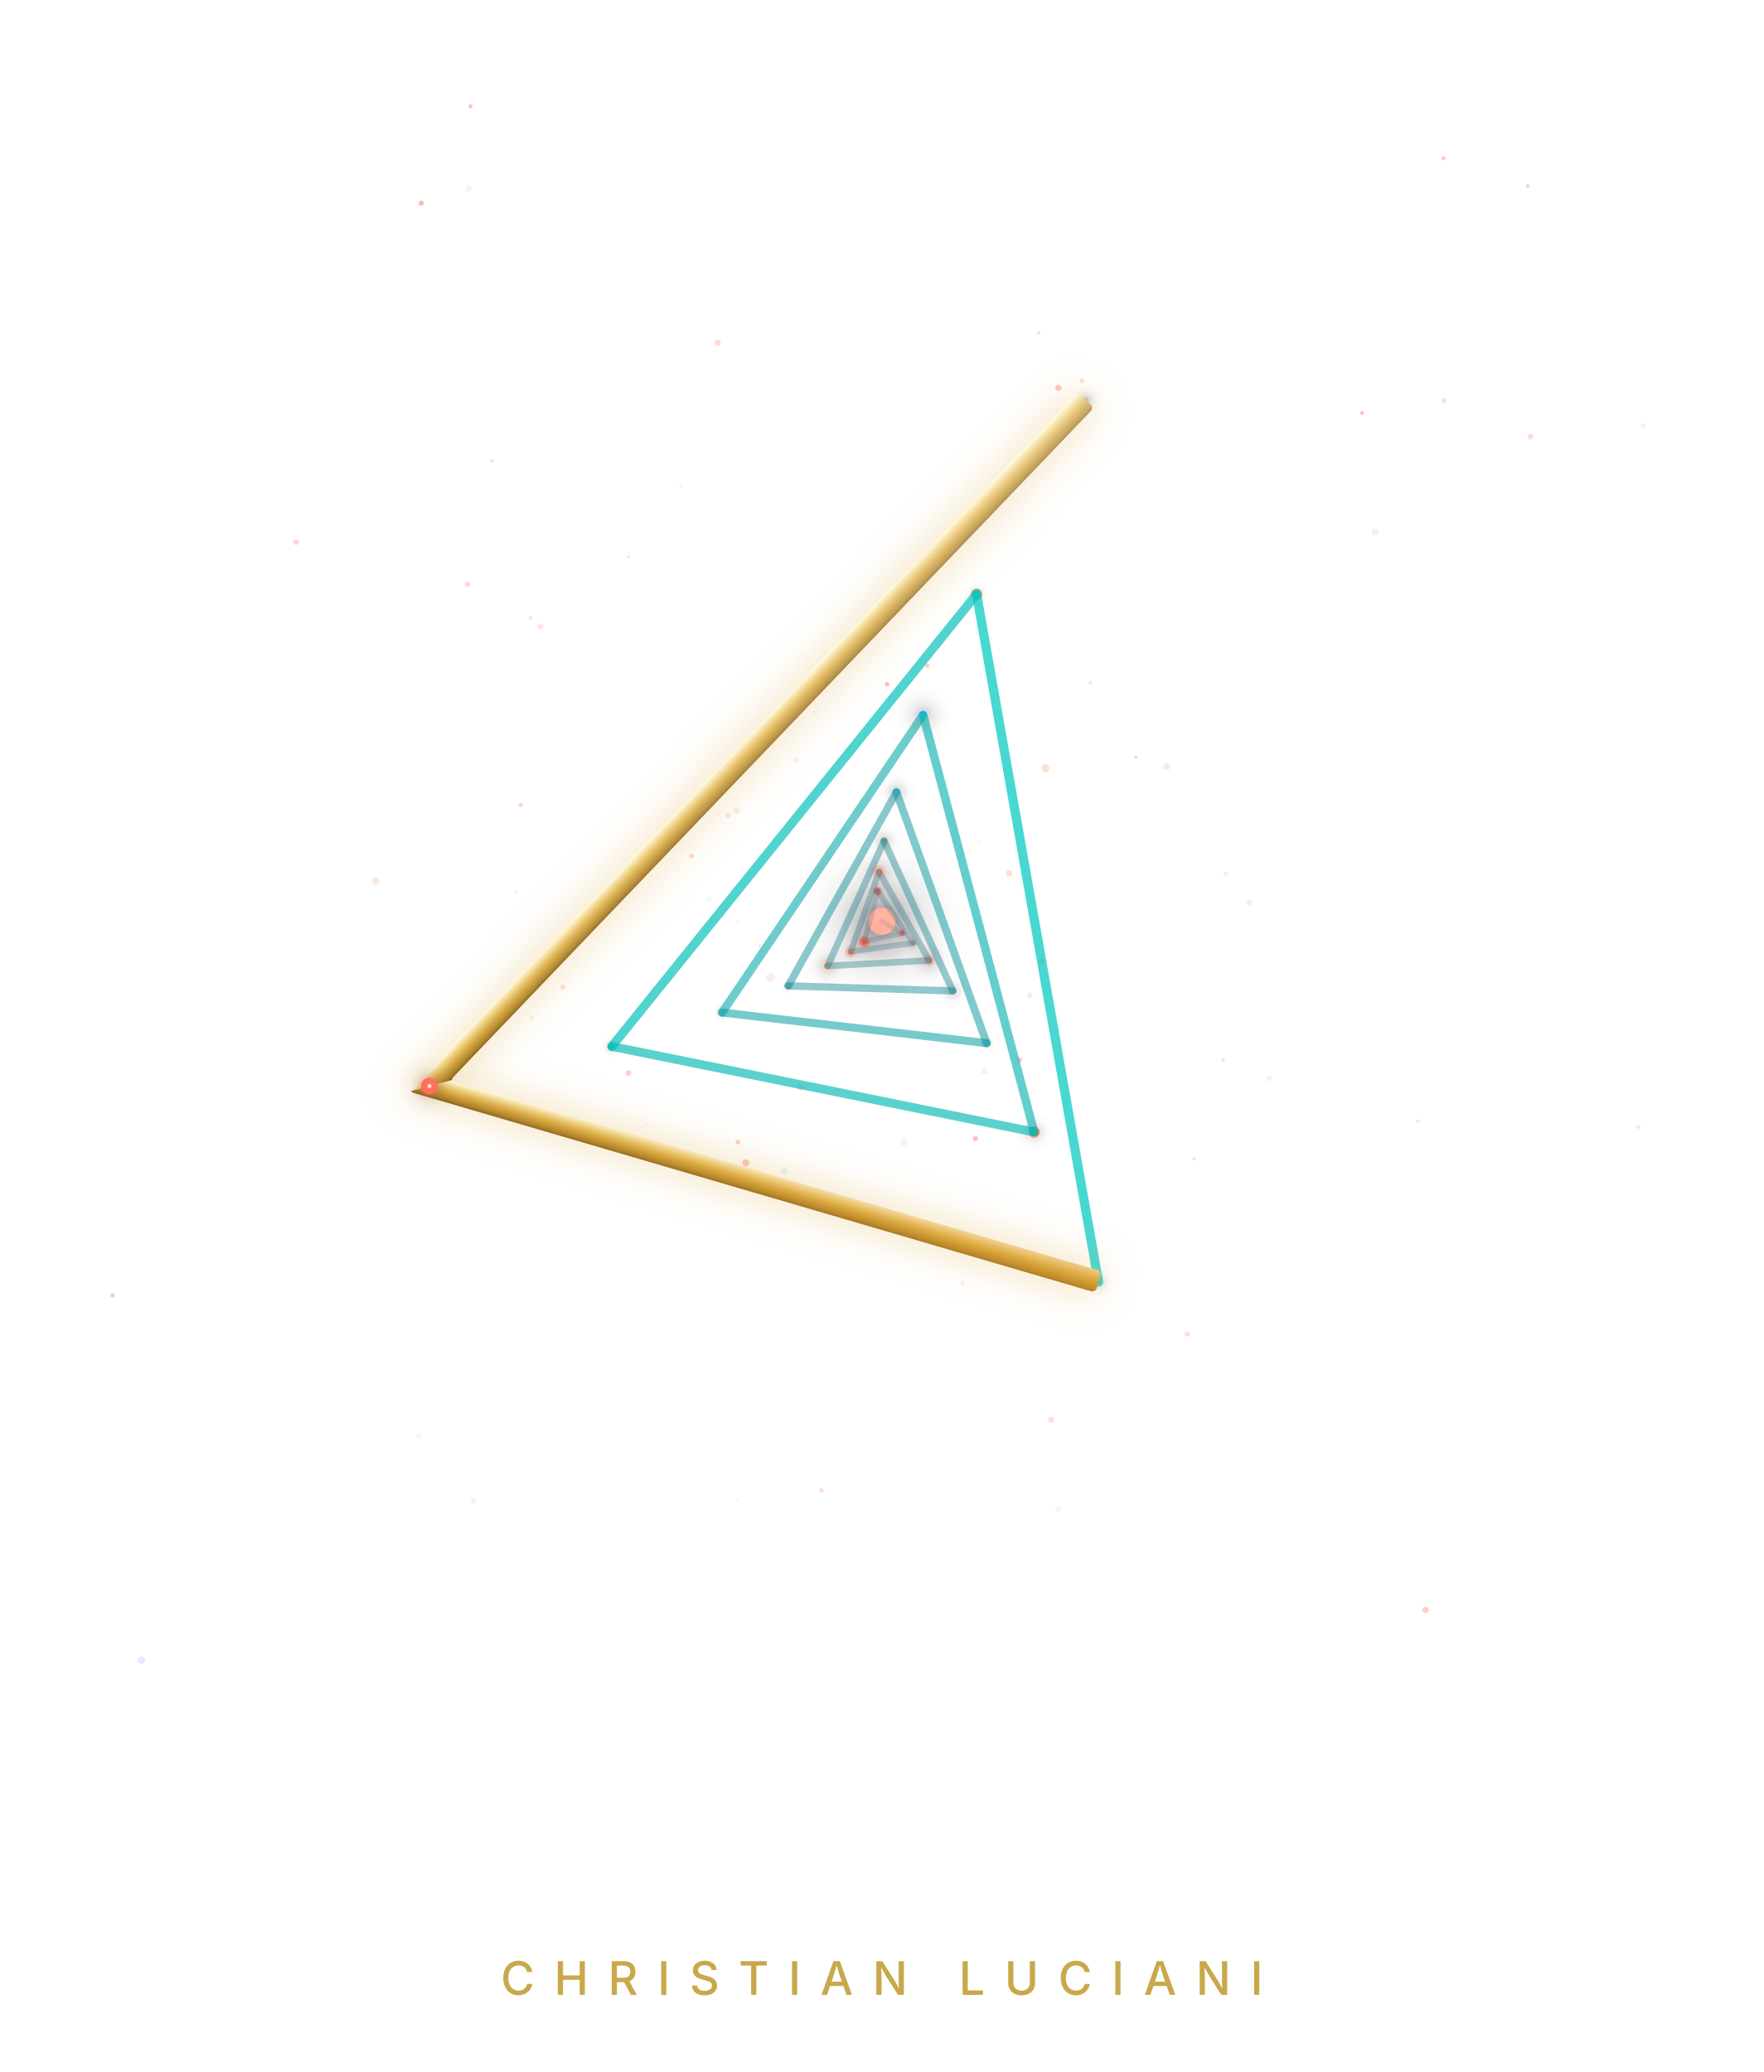
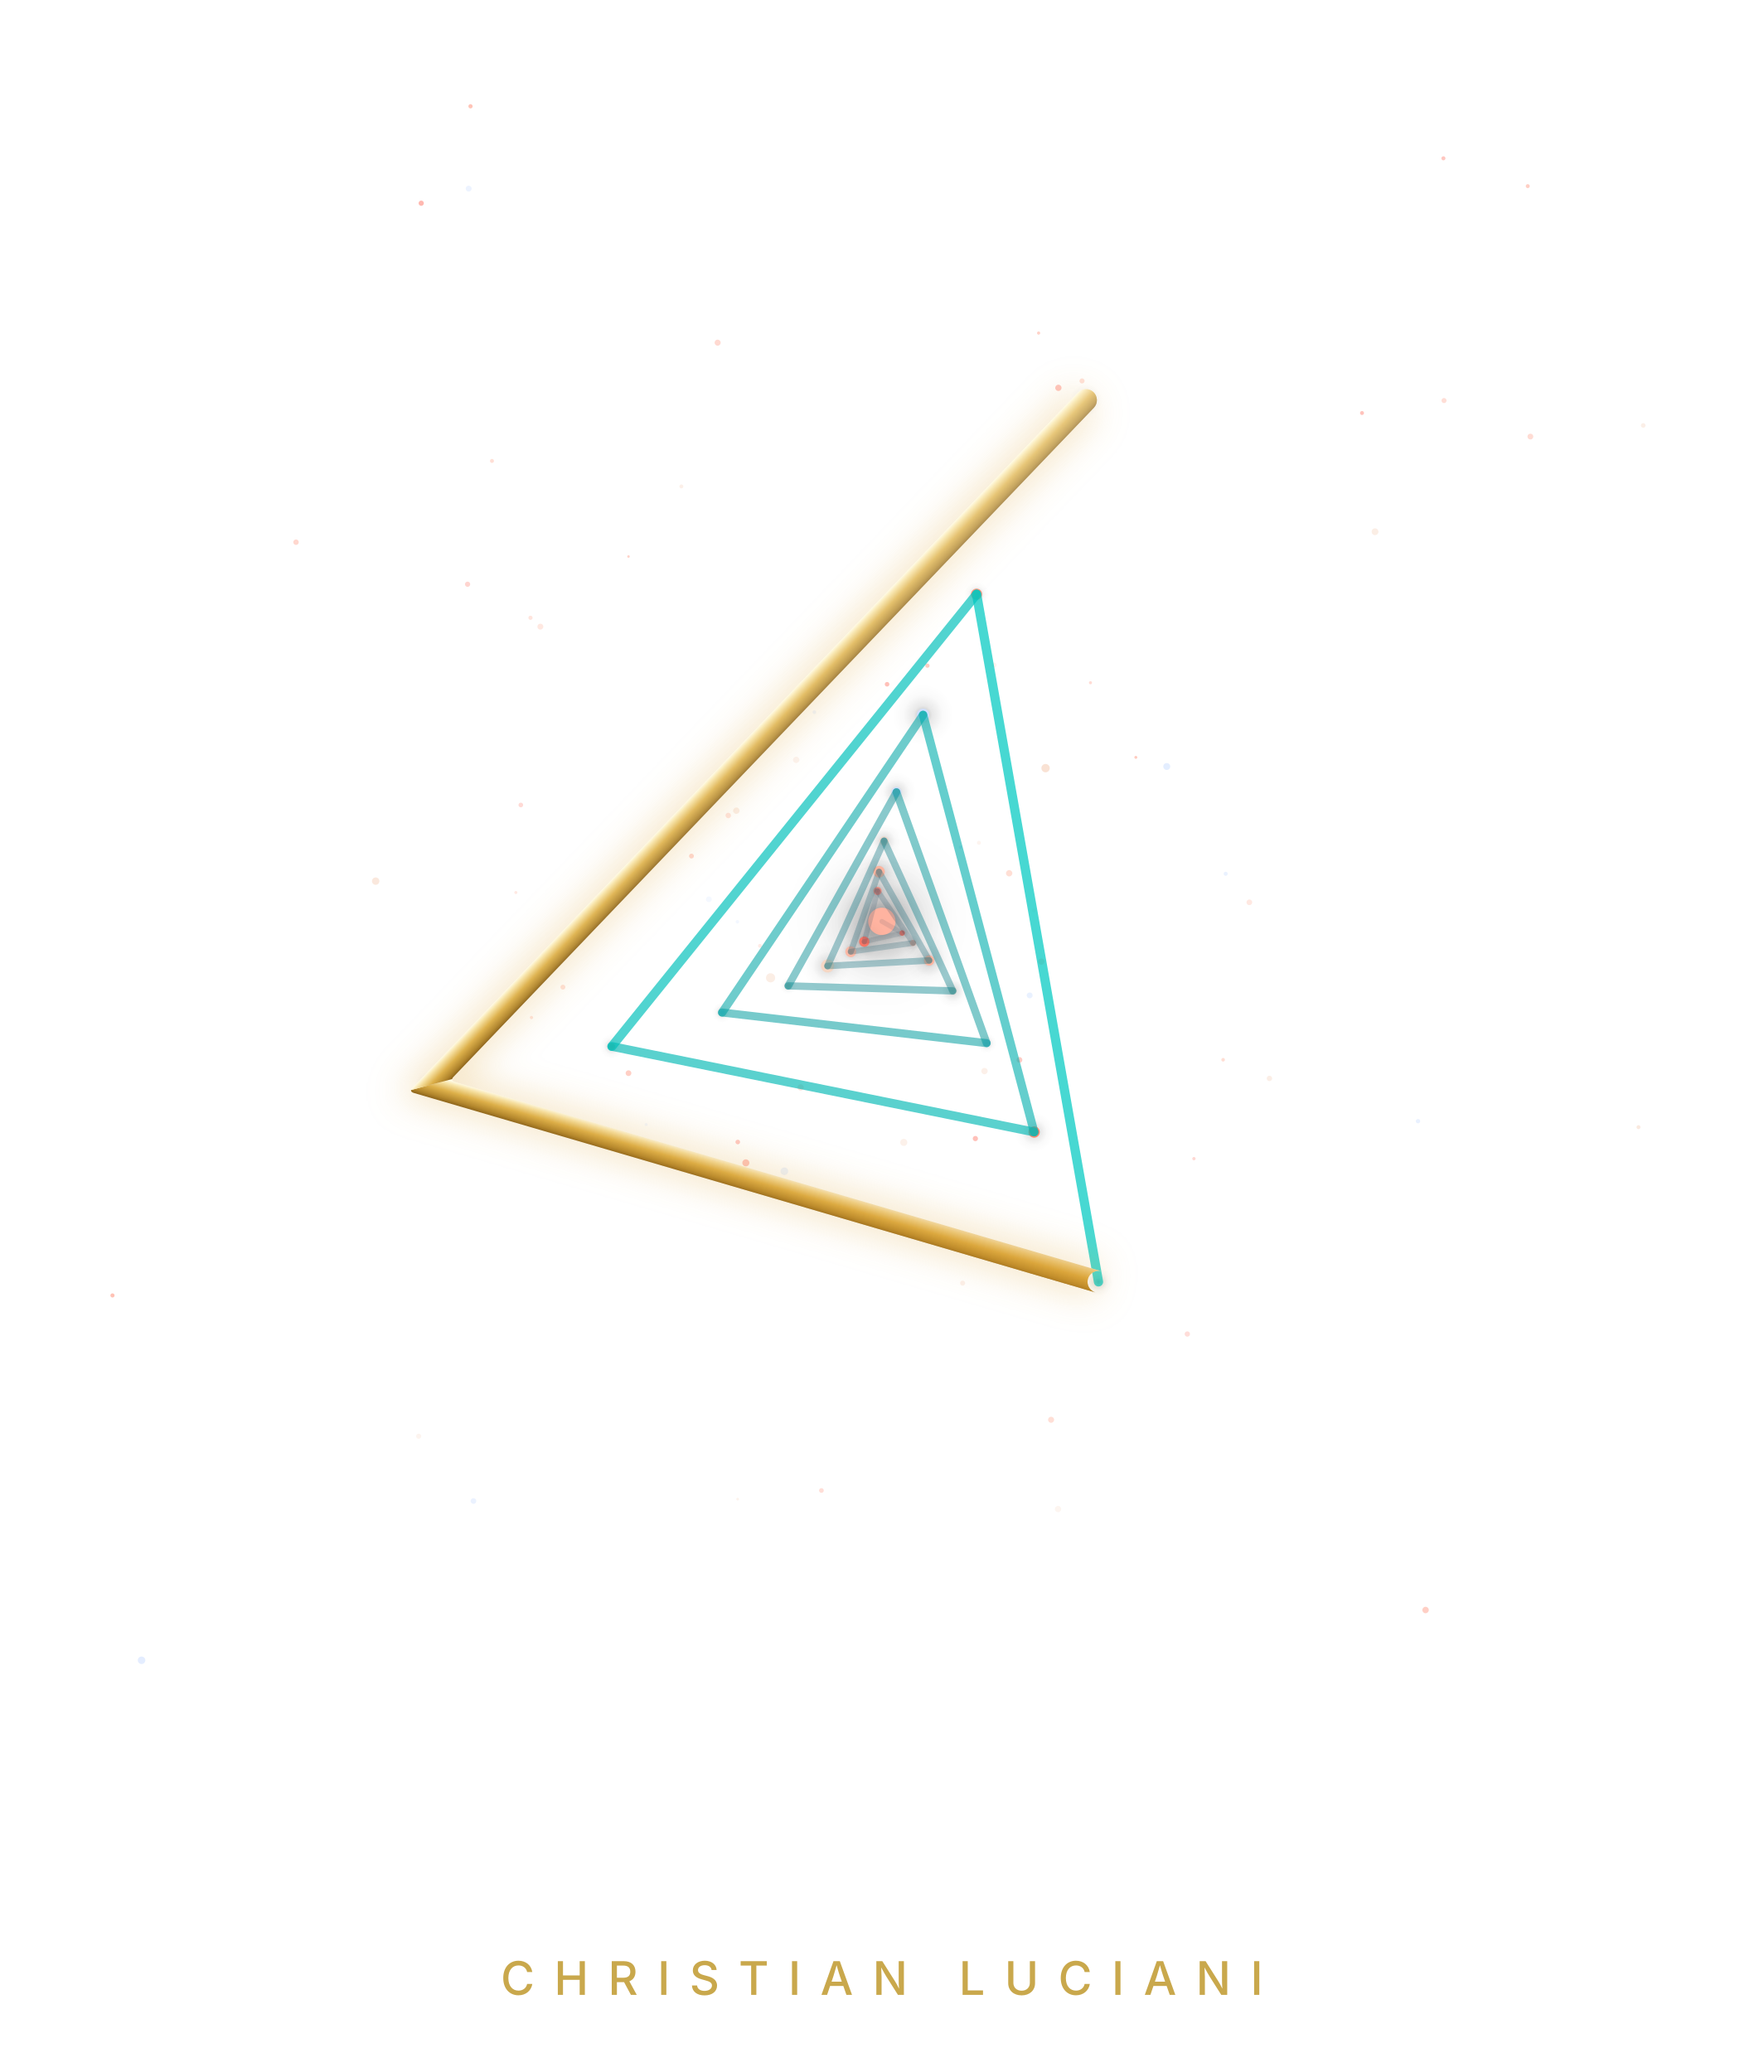
<svg xmlns="http://www.w3.org/2000/svg" viewBox="0 0 800 940" width="800" height="940" role="img" aria-label="Logo: triángulo espiral de conocimiento con nodos en cada vértice y una C final de Christian">
  <defs>
    <radialGradient id="halo-star" cx="50%" cy="50%" r="50%">
      <stop offset="0%" stop-color="currentColor" stop-opacity="0.28" />
      <stop offset="30%" stop-color="currentColor" stop-opacity="0.09" />
      <stop offset="65%" stop-color="currentColor" stop-opacity="0.02" />
      <stop offset="100%" stop-color="currentColor" stop-opacity="0" />
    </radialGradient>
    <radialGradient id="halo-nova" cx="50%" cy="50%" r="50%">
      <stop offset="0%" stop-color="currentColor" stop-opacity="0.16" />
      <stop offset="40%" stop-color="currentColor" stop-opacity="0.05" />
      <stop offset="75%" stop-color="currentColor" stop-opacity="0.01" />
      <stop offset="100%" stop-color="currentColor" stop-opacity="0" />
    </radialGradient>
    <filter id="halo-blur" x="-80%" y="-80%" width="260%" height="260%">
      <feGaussianBlur stdDeviation="8" />
    </filter>
  </defs>
  <defs>
    <linearGradient id="c-perp-1" gradientUnits="userSpaceOnUse" x1="499.67" y1="576.74" x2="496.86" y2="586.33">
      <stop offset="0%" stop-color="#fffbe6" />
      <stop offset="16%" stop-color="#f8e4a8" />
      <stop offset="50%" stop-color="#ddb04a" />
      <stop offset="84%" stop-color="#b1852c" />
      <stop offset="100%" stop-color="#8f661c" />
    </linearGradient>
    <linearGradient id="c-perp-2" gradientUnits="userSpaceOnUse" x1="488.93" y1="178.07" x2="496.15" y2="184.98">
      <stop offset="0%" stop-color="#fffbe6" />
      <stop offset="16%" stop-color="#f8e4a8" />
      <stop offset="50%" stop-color="#ddb04a" />
      <stop offset="84%" stop-color="#b1852c" />
      <stop offset="100%" stop-color="#8f661c" />
    </linearGradient>
    <linearGradient id="c-tint-1" gradientUnits="userSpaceOnUse" x1="499.67" y1="576.74" x2="204.08" y2="490.21">
      <stop offset="0%" stop-color="#d99a2b" stop-opacity="0.5" />
      <stop offset="100%" stop-color="#d99a2b" stop-opacity="0" />
    </linearGradient>
    <linearGradient id="c-tint-2" gradientUnits="userSpaceOnUse" x1="204.08" y1="490.21" x2="496.15" y2="184.98">
      <stop offset="0%" stop-color="#fffbe6" stop-opacity="0" />
      <stop offset="100%" stop-color="#fffbe6" stop-opacity="0.32" />
    </linearGradient>
    <clipPath id="c-clip-1">
-       <path d="M -964.484 802.721 L 1354.036 182.67 L 1664.062 1341.93 L -654.459 1961.981 Z" />
+       <path d="M -964.588 802.335 L 1353.933 182.283 L 1663.958 1341.544 L -654.562 1961.595 Z" />
    </clipPath>
    <clipPath id="c-clip-2">
-       <path d="M -964.484 802.721 L 1354.036 182.67 L 1044.01 -976.59 L -1274.51 -356.539 Z" />
+       <path d="M -964.588 802.335 L 1353.933 182.283 L 1043.907 -976.977 L -1274.613 -356.925 Z" />
    </clipPath>
-     <filter id="c-node-glow" x="-200%" y="-200%" width="500%" height="500%">
-       <feGaussianBlur stdDeviation="1.6" />
-     </filter>
  </defs>
  <g id="logo-background" data-name="Background">
    <circle cx="245.1" cy="284.29" r="1.352" fill="#ffb49e" opacity="0.31" />
    <circle cx="212.09" cy="265.05" r="1.188" fill="#ff6f5e" opacity="0.292" />
    <circle cx="170.4" cy="399.74" r="1.681" fill="#f6d7c4" opacity="0.567" />
    <circle cx="435.66" cy="384.38" r="0.734" fill="#cfe0ff" opacity="0.533" />
    <circle cx="313.64" cy="388.37" r="1.1" fill="#ff8a70" opacity="0.347" />
    <circle cx="436.63" cy="582.11" r="1.141" fill="#f6d7c4" opacity="0.366" />
    <circle cx="694.16" cy="198.06" r="1.318" fill="#ff8a70" opacity="0.304" />
    <circle cx="554.79" cy="480.78" r="0.818" fill="#ffb49e" opacity="0.439" />
    <circle cx="743.2" cy="511.36" r="0.893" fill="#f6d7c4" opacity="0.544" />
    <circle cx="51.02" cy="587.7" r="0.943" fill="#ff8a70" opacity="0.518" />
    <circle cx="480.07" cy="175.95" r="1.426" fill="#ff6f5e" opacity="0.405" />
    <circle cx="241.07" cy="461.62" r="0.741" fill="#ffb49e" opacity="0.358" />
    <circle cx="223.15" cy="209.11" r="0.903" fill="#ffb49e" opacity="0.423" />
    <circle cx="654.72" cy="71.82" r="0.922" fill="#ff6f5e" opacity="0.388" />
    <circle cx="529.22" cy="347.74" r="1.568" fill="#cfe0ff" opacity="0.562" />
    <circle cx="474.25" cy="348.48" r="1.897" fill="#f6d7c4" opacity="0.722" />
    <circle cx="646.62" cy="730.41" r="1.463" fill="#ff8a70" opacity="0.409" />
    <circle cx="134.27" cy="245.98" r="1.234" fill="#ff8a70" opacity="0.346" />
    <circle cx="692.97" cy="84.44" r="0.903" fill="#ff8a70" opacity="0.41" />
    <circle cx="623.7" cy="241.23" r="1.538" fill="#f6d7c4" opacity="0.437" />
    <circle cx="191.06" cy="92.19" r="1.187" fill="#ff6f5e" opacity="0.491" />
    <circle cx="64.21" cy="753.22" r="1.706" fill="#cfe0ff" opacity="0.569" />
    <circle cx="363.15" cy="493.32" r="1.412" fill="#ffb49e" opacity="0.429" />
    <circle cx="654.99" cy="181.72" r="1.143" fill="#ff8a70" opacity="0.288" />
    <circle cx="338.31" cy="527.55" r="1.596" fill="#ff6f5e" opacity="0.41" />
    <circle cx="213.42" cy="48.22" r="0.965" fill="#ff8a70" opacity="0.502" />
    <circle cx="214.76" cy="680.96" r="1.293" fill="#cfe0ff" opacity="0.42" />
    <circle cx="212.58" cy="85.57" r="1.345" fill="#cfe0ff" opacity="0.385" />
    <circle cx="745.34" cy="193.01" r="1.048" fill="#f6d7c4" opacity="0.411" />
    <circle cx="643.19" cy="508.65" r="0.984" fill="#cfe0ff" opacity="0.468" />
    <circle cx="444.03" cy="382.36" r="0.901" fill="#f6d7c4" opacity="0.264" />
    <circle cx="457.75" cy="396.17" r="1.438" fill="#ffb49e" opacity="0.433" />
    <circle cx="468.95" cy="413.04" r="0.904" fill="#f6d7c4" opacity="0.244" />
    <circle cx="472.35" cy="436.26" r="1.433" fill="#ff8a70" opacity="0.341" />
    <circle cx="467.05" cy="451.58" r="1.344" fill="#cfe0ff" opacity="0.455" />
    <circle cx="462.42" cy="480.85" r="1.306" fill="#ff6f5e" opacity="0.362" />
    <circle cx="446.54" cy="485.92" r="1.441" fill="#f6d7c4" opacity="0.379" />
    <circle cx="442.41" cy="516.53" r="1.191" fill="#ff6f5e" opacity="0.434" />
    <circle cx="409.94" cy="518.27" r="1.605" fill="#f6d7c4" opacity="0.353" />
    <circle cx="355.78" cy="531.35" r="1.722" fill="#cfe0ff" opacity="0.398" />
    <circle cx="334.65" cy="518.1" r="1.045" fill="#ff6f5e" opacity="0.385" />
    <circle cx="293.09" cy="510.17" r="0.703" fill="#cfe0ff" opacity="0.252" />
    <circle cx="285.08" cy="486.86" r="1.305" fill="#ff8a70" opacity="0.407" />
    <circle cx="255.33" cy="447.84" r="1.113" fill="#ffb49e" opacity="0.406" />
    <circle cx="233.98" cy="404.9" r="0.702" fill="#ffb49e" opacity="0.291" />
    <circle cx="236.24" cy="365.2" r="1.056" fill="#ff6f5e" opacity="0.259" />
    <circle cx="240.63" cy="280.27" r="0.959" fill="#ffb49e" opacity="0.346" />
    <circle cx="285.09" cy="252.48" r="0.585" fill="#ff8a70" opacity="0.371" />
    <circle cx="309.07" cy="220.67" r="0.903" fill="#f6d7c4" opacity="0.37" />
    <circle cx="325.51" cy="155.46" r="1.377" fill="#ff8a70" opacity="0.323" />
    <circle cx="471.1" cy="151.1" r="0.727" fill="#ff8a70" opacity="0.385" />
    <circle cx="490.8" cy="172.83" r="1.149" fill="#ffb49e" opacity="0.404" />
    <circle cx="617.79" cy="187.37" r="0.899" fill="#ff6f5e" opacity="0.416" />
    <circle cx="349.52" cy="443.61" r="2.081" fill="#f6d7c4" opacity="0.436" />
    <circle cx="344.69" cy="429.09" r="0.864" fill="#ffb49e" opacity="0.262" />
    <circle cx="334.48" cy="418.19" r="0.799" fill="#cfe0ff" opacity="0.259" />
    <circle cx="321.53" cy="407.97" r="1.32" fill="#cfe0ff" opacity="0.231" />
    <circle cx="330.33" cy="369.96" r="1.236" fill="#ff8a70" opacity="0.234" />
    <circle cx="333.99" cy="367.78" r="1.458" fill="#f6d7c4" opacity="0.438" />
    <circle cx="361.13" cy="344.72" r="1.437" fill="#f6d7c4" opacity="0.293" />
    <circle cx="369.37" cy="323.1" r="0.829" fill="#cfe0ff" opacity="0.338" />
    <circle cx="402.37" cy="310.43" r="1.044" fill="#ff6f5e" opacity="0.436" />
    <circle cx="420.67" cy="302" r="0.972" fill="#ff8a70" opacity="0.419" />
    <circle cx="450.93" cy="301.71" r="1.112" fill="#f6d7c4" opacity="0.267" />
    <circle cx="494.63" cy="309.74" r="0.707" fill="#ff8a70" opacity="0.303" />
    <circle cx="515.2" cy="343.59" r="0.666" fill="#ff8a70" opacity="0.447" />
    <circle cx="555.96" cy="396.41" r="0.927" fill="#cfe0ff" opacity="0.435" />
    <circle cx="566.69" cy="409.36" r="1.293" fill="#ffb49e" opacity="0.308" />
    <circle cx="575.8" cy="489.24" r="1.232" fill="#f6d7c4" opacity="0.42" />
    <circle cx="541.55" cy="525.64" r="0.75" fill="#ff6f5e" opacity="0.272" />
    <circle cx="538.55" cy="605.2" r="1.208" fill="#ff6f5e" opacity="0.238" />
    <circle cx="476.76" cy="644.1" r="1.374" fill="#ffb49e" opacity="0.423" />
    <circle cx="479.91" cy="684.61" r="1.422" fill="#f6d7c4" opacity="0.261" />
    <circle cx="372.59" cy="676.19" r="1.067" fill="#ff8a70" opacity="0.283" />
    <circle cx="334.6" cy="680.11" r="0.632" fill="#f6d7c4" opacity="0.305" />
    <circle cx="189.9" cy="651.58" r="1.162" fill="#f6d7c4" opacity="0.266" />
  </g>
  <g id="logo-star-0" data-name="star 0">
    <circle cx="400" cy="418" r="44.8" fill="url(#halo-nova)" color="#ffb3a0" />
    <circle cx="400" cy="418" r="26.6" fill="url(#halo-nova)" color="#ffb3a0" />
    <circle cx="400" cy="418" r="31" fill="url(#halo-star)" color="#ffb3a0" />
    <circle cx="400" cy="418" r="6.2" fill="#ffb3a0" opacity="1" />
  </g>
  <g id="logo-star-1" data-name="star 1">
    <circle cx="409.22" cy="423.3" r="4.55" fill="url(#halo-star)" color="#ff6f5e" />
    <circle cx="409.22" cy="423.3" r="1.27" fill="#ff6f5e" opacity="0.79" />
  </g>
  <g id="logo-star-2" data-name="star 2">
    <circle cx="392.03" cy="427.2" r="10.42" fill="url(#halo-star)" color="#ff6f5e" />
    <circle cx="392.03" cy="427.2" r="2.32" fill="#ff6f5e" opacity="0.92" />
  </g>
  <g id="logo-star-3" data-name="star 3">
    <circle cx="398.03" cy="404.21" r="5.58" fill="url(#halo-star)" color="#ff6f5e" />
    <circle cx="398.03" cy="404.21" r="1.86" fill="#ff6f5e" opacity="0.64" />
  </g>
  <g id="logo-star-4" data-name="star 4">
    <circle cx="414.14" cy="427.8" r="5.51" fill="url(#halo-star)" color="#ffb49e" />
    <circle cx="414.14" cy="427.8" r="1.41" fill="#ffb49e" opacity="0.76" />
  </g>
  <g id="logo-star-5" data-name="star 5">
    <circle cx="385.9" cy="431.75" r="5.95" fill="url(#halo-star)" color="#ffb49e" />
    <circle cx="385.9" cy="431.75" r="2.46" fill="#ffb49e" opacity="0.89" />
  </g>
  <g id="logo-star-6" data-name="star 6">
    <circle cx="398.71" cy="395.49" r="10.23" fill="url(#halo-star)" color="#ffb49e" />
    <circle cx="398.71" cy="395.49" r="2.61" fill="#ffb49e" opacity="1" />
  </g>
  <g id="logo-star-7" data-name="star 7">
    <circle cx="421.45" cy="435.74" r="11.07" fill="url(#halo-star)" color="#ffb49e" />
    <circle cx="421.45" cy="435.74" r="2.32" fill="#ffb49e" opacity="1" />
  </g>
  <g id="logo-star-8" data-name="star 8">
    <circle cx="375.38" cy="438.23" r="10.07" fill="url(#halo-star)" color="#f6d7c4" />
    <circle cx="375.38" cy="438.23" r="2.97" fill="#f6d7c4" opacity="1" />
  </g>
  <g id="logo-star-9" data-name="star 9">
    <circle cx="401.01" cy="381.54" r="7.81" fill="url(#halo-star)" color="#f6d7c4" />
    <circle cx="401.01" cy="381.54" r="2.14" fill="#f6d7c4" opacity="0.58" />
  </g>
  <g id="logo-star-10" data-name="star 10">
    <circle cx="432.16" cy="449.54" r="7.66" fill="url(#halo-star)" color="#f6d7c4" />
    <circle cx="432.16" cy="449.54" r="1.68" fill="#f6d7c4" opacity="0.7" />
  </g>
  <g id="logo-star-11" data-name="star 11">
    <circle cx="357.54" cy="447.25" r="3.78" fill="url(#halo-star)" color="#f6d7c4" />
    <circle cx="357.54" cy="447.25" r="1.23" fill="#f6d7c4" opacity="0.82" />
  </g>
  <g id="logo-star-12" data-name="star 12">
    <circle cx="406.62" cy="359.35" r="9.03" fill="url(#halo-star)" color="#cfe0ff" />
    <circle cx="406.62" cy="359.35" r="2.27" fill="#cfe0ff" opacity="0.95" />
  </g>
  <g id="logo-star-13" data-name="star 13">
    <circle cx="447.53" cy="473.24" r="4.53" fill="url(#halo-star)" color="#cfe0ff" />
    <circle cx="447.53" cy="473.24" r="1.82" fill="#cfe0ff" opacity="0.67" />
  </g>
  <g id="logo-star-14" data-name="star 14">
    <circle cx="327.54" cy="459.34" r="4.62" fill="url(#halo-star)" color="#cfe0ff" />
    <circle cx="327.54" cy="459.34" r="1.36" fill="#cfe0ff" opacity="0.79" />
  </g>
  <g id="logo-star-15" data-name="star 15">
    <circle cx="418.7" cy="324.35" r="13.82" fill="url(#halo-star)" color="#cfe0ff" />
    <circle cx="418.7" cy="324.35" r="2.86" fill="#cfe0ff" opacity="1" />
  </g>
  <g id="logo-star-16" data-name="star 16">
    <circle cx="469.07" cy="513.57" r="8.89" fill="url(#halo-star)" color="#ff8a70" />
    <circle cx="469.07" cy="513.57" r="2.57" fill="#ff8a70" opacity="1" />
  </g>
  <g id="logo-star-17" data-name="star 17">
    <circle cx="277.52" cy="474.73" r="5.58" fill="url(#halo-star)" color="#ff8a70" />
    <circle cx="277.52" cy="474.73" r="1.5" fill="#ff8a70" opacity="0.76" />
  </g>
  <g id="logo-star-18" data-name="star 18">
    <circle cx="442.97" cy="269.58" r="5.67" fill="url(#halo-star)" color="#ff8a70" />
    <circle cx="442.97" cy="269.58" r="2.54" fill="#ff8a70" opacity="0.88" />
  </g>
  <g id="logo-star-19" data-name="star 19">
    <circle cx="498.26" cy="581.54" r="6.56" fill="url(#halo-star)" color="#ff8a70" />
  </g>
  <g id="logo-star-20" data-name="star 20">
    <circle cx="194.78" cy="492.7" r="6.6" fill="url(#halo-star)" color="#ff6f5e" />
  </g>
  <g id="logo-star-21" data-name="star 21">
    <circle cx="492.54" cy="181.52" r="7.36" fill="url(#halo-star)" color="#ff6f5e" />
  </g>
  <g id="logo-spiral" data-name="Spiral" stroke-linecap="round" fill="none">
    <line x1="400" y1="418" x2="409.22" y2="423.3" stroke="rgb(22,50,79)" stroke-width="2.2" opacity="0.1" />
    <line x1="409.22" y1="423.3" x2="392.03" y2="427.2" stroke="rgb(21,58,85)" stroke-width="2.311" opacity="0.134" />
    <line x1="392.03" y1="427.2" x2="398.03" y2="404.21" stroke="rgb(20,67,92)" stroke-width="2.422" opacity="0.169" />
    <line x1="398.03" y1="404.21" x2="414.14" y2="427.8" stroke="rgb(18,75,98)" stroke-width="2.533" opacity="0.203" />
    <line x1="414.14" y1="427.8" x2="385.9" y2="431.75" stroke="rgb(17,84,104)" stroke-width="2.644" opacity="0.238" />
    <line x1="385.9" y1="431.75" x2="398.71" y2="395.49" stroke="rgb(16,92,110)" stroke-width="2.756" opacity="0.272" />
    <line x1="398.71" y1="395.49" x2="421.45" y2="435.74" stroke="rgb(15,100,117)" stroke-width="2.867" opacity="0.307" />
    <line x1="421.45" y1="435.74" x2="375.38" y2="438.23" stroke="rgb(13,109,123)" stroke-width="2.978" opacity="0.341" />
    <line x1="375.38" y1="438.23" x2="401.01" y2="381.54" stroke="rgb(12,117,129)" stroke-width="3.089" opacity="0.376" />
    <line x1="401.01" y1="381.54" x2="432.16" y2="449.54" stroke="rgb(11,126,136)" stroke-width="3.2" opacity="0.41" />
    <line x1="432.16" y1="449.54" x2="357.54" y2="447.25" stroke="rgb(10,134,142)" stroke-width="3.311" opacity="0.444" />
    <line x1="357.54" y1="447.25" x2="406.62" y2="359.35" stroke="rgb(9,142,148)" stroke-width="3.422" opacity="0.479" />
    <line x1="406.62" y1="359.35" x2="447.53" y2="473.24" stroke="rgb(7,151,154)" stroke-width="3.533" opacity="0.513" />
    <line x1="447.53" y1="473.24" x2="327.54" y2="459.34" stroke="rgb(6,159,161)" stroke-width="3.644" opacity="0.548" />
    <line x1="327.54" y1="459.34" x2="418.7" y2="324.35" stroke="rgb(5,167,167)" stroke-width="3.756" opacity="0.582" />
    <line x1="418.7" y1="324.35" x2="469.07" y2="513.57" stroke="rgb(4,176,173)" stroke-width="3.867" opacity="0.617" />
    <line x1="469.07" y1="513.57" x2="277.52" y2="474.73" stroke="rgb(2,184,179)" stroke-width="3.978" opacity="0.651" />
    <line x1="277.52" y1="474.73" x2="442.97" y2="269.58" stroke="rgb(1,193,186)" stroke-width="4.089" opacity="0.686" />
    <line x1="442.97" y1="269.58" x2="498.26" y2="581.54" stroke="rgb(0,201,192)" stroke-width="4.2" opacity="0.72" />
  </g>
  <path d="M 498.262 581.535 L 194.776 492.696 L 492.54 181.524" stroke="#dfa637" stroke-width="16" opacity="0.28" fill="none" filter="url(#halo-blur)" />
  <g id="logo-c-triespiral" data-name="C TriSpiral">
    <g clip-path="url(#c-clip-1)">
-       <path d="M 497.363 576.062 L 206.38 490.883 Q 204.076 490.208 205.736 488.474 L 494.493 186.715 Q 496.153 184.981 494.419 183.322 L 490.662 179.726 Q 488.928 178.067 487.268 179.801 L 187.134 493.449 Q 185.475 495.183 187.779 495.857 L 494.554 585.66 Q 496.857 586.334 497.531 584.031 L 498.992 579.04 Q 499.667 576.737 497.363 576.062 Z" fill="url(#c-perp-1)" />
-       <path d="M 497.363 576.062 L 206.38 490.883 Q 204.076 490.208 205.736 488.474 L 494.493 186.715 Q 496.153 184.981 494.419 183.322 L 490.662 179.726 Q 488.928 178.067 487.268 179.801 L 187.134 493.449 Q 185.475 495.183 187.779 495.857 L 494.554 585.66 Q 496.857 586.334 497.531 584.031 L 498.992 579.04 Q 499.667 576.737 497.363 576.062 Z" fill="url(#c-tint-1)" />
+       <path d="M 499.667 576.737 L 206.38 490.883 Q 204.076 490.208 205.736 488.474 L 496.153 184.981 A 5 5 0 0 0 488.928 178.067 L 187.134 493.449 Q 185.475 495.183 187.779 495.857 L 496.857 586.334 A 5 5 0 0 1 499.667 576.737 Z" fill="url(#c-perp-1)" />
+       <path d="M 499.667 576.737 L 206.38 490.883 Q 204.076 490.208 205.736 488.474 L 496.153 184.981 A 5 5 0 0 0 488.928 178.067 L 187.134 493.449 Q 185.475 495.183 187.779 495.857 L 496.857 586.334 A 5 5 0 0 1 499.667 576.737 Z" fill="url(#c-tint-1)" />
    </g>
    <g clip-path="url(#c-clip-2)">
-       <path d="M 497.363 576.062 L 206.38 490.883 Q 204.076 490.208 205.736 488.474 L 494.493 186.715 Q 496.153 184.981 494.419 183.322 L 490.662 179.726 Q 488.928 178.067 487.268 179.801 L 187.134 493.449 Q 185.475 495.183 187.779 495.857 L 494.554 585.66 Q 496.857 586.334 497.531 584.031 L 498.992 579.04 Q 499.667 576.737 497.363 576.062 Z" fill="url(#c-perp-2)" />
-       <path d="M 497.363 576.062 L 206.38 490.883 Q 204.076 490.208 205.736 488.474 L 494.493 186.715 Q 496.153 184.981 494.419 183.322 L 490.662 179.726 Q 488.928 178.067 487.268 179.801 L 187.134 493.449 Q 185.475 495.183 187.779 495.857 L 494.554 585.66 Q 496.857 586.334 497.531 584.031 L 498.992 579.04 Q 499.667 576.737 497.363 576.062 Z" fill="url(#c-tint-2)" />
-     </g>
-     <g id="logo-c-node" data-name="C node">
-       <circle cx="194.78" cy="492.7" r="14" fill="url(#halo-star)" color="#ff6f5e" />
-       <circle cx="194.78" cy="492.7" r="5" fill="#ff6f5e" opacity="0.28" filter="url(#c-node-glow)" />
-       <circle cx="194.78" cy="492.7" r="3.8" fill="#ff6f5e" />
-       <circle cx="194.78" cy="492.7" r="0.95" fill="#fff6dc" opacity="0.85" />
+       <path d="M 499.667 576.737 L 206.38 490.883 Q 204.076 490.208 205.736 488.474 L 496.153 184.981 A 5 5 0 0 0 488.928 178.067 L 187.134 493.449 Q 185.475 495.183 187.779 495.857 L 496.857 586.334 A 5 5 0 0 1 499.667 576.737 Z" fill="url(#c-perp-2)" />
+       <path d="M 499.667 576.737 L 206.38 490.883 Q 204.076 490.208 205.736 488.474 L 496.153 184.981 A 5 5 0 0 0 488.928 178.067 L 187.134 493.449 Q 185.475 495.183 187.779 495.857 L 496.857 586.334 A 5 5 0 0 1 499.667 576.737 Z" fill="url(#c-tint-2)" />
    </g>
  </g>
  <g id="logo-typography" data-name="Typography" font-family="ui-sans-serif,system-ui,-apple-system,'Segoe UI',sans-serif" font-size="21" font-weight="500" fill="#c9a84c" letter-spacing="8.82">
    <text x="400" y="905" text-anchor="middle">CHRISTIAN LUCIANI</text>
  </g>
</svg>
